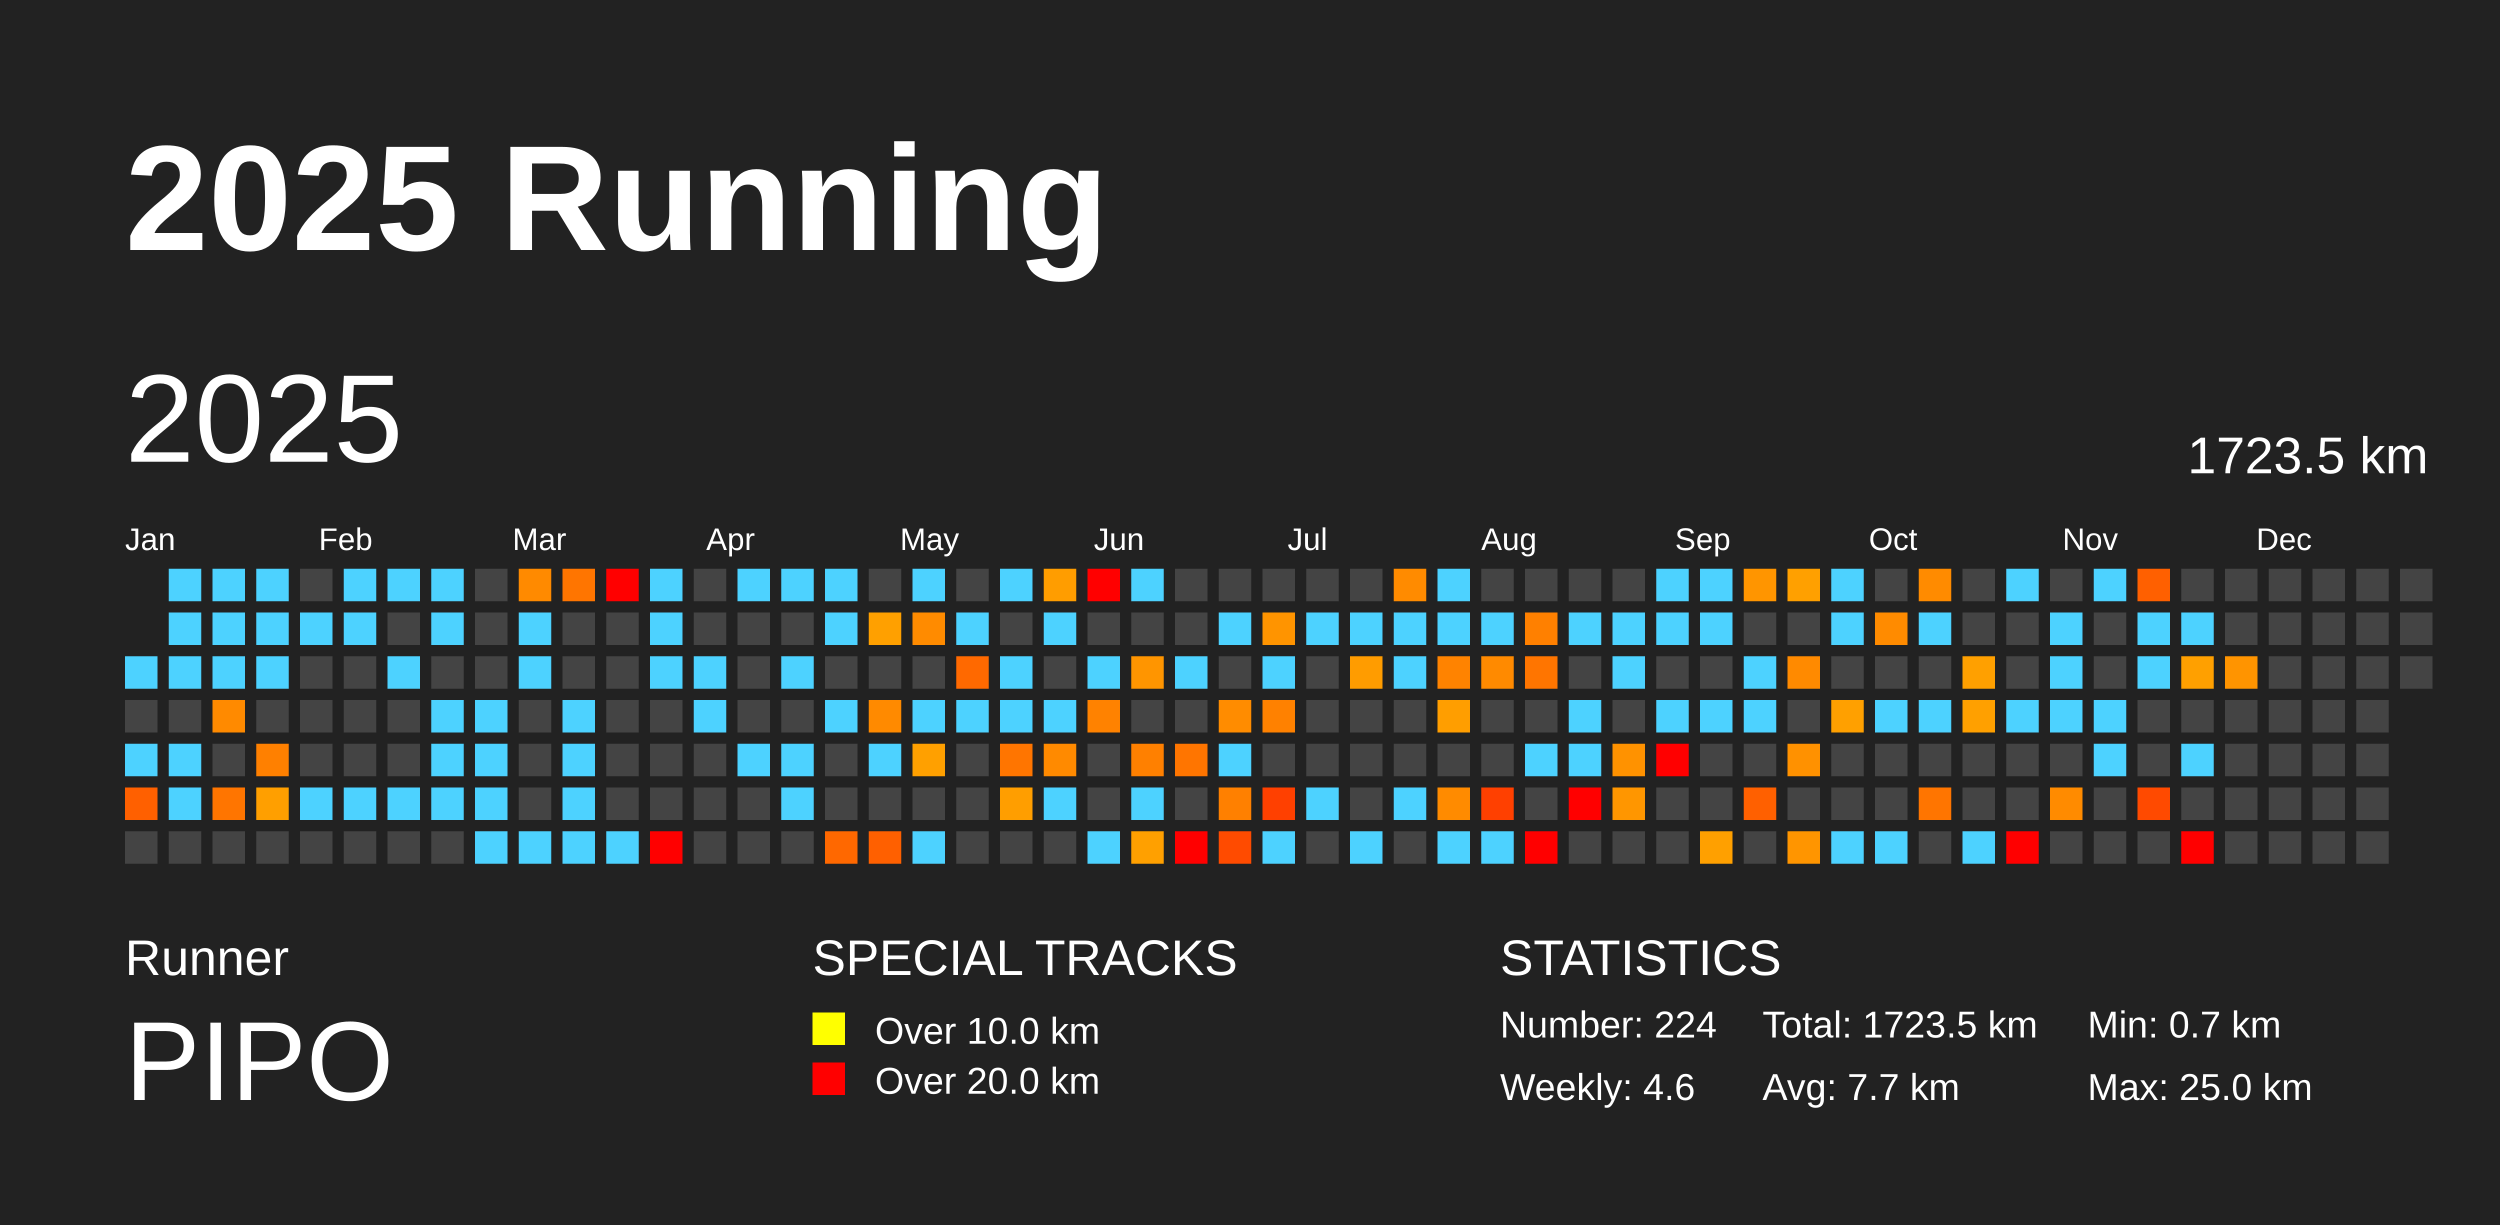
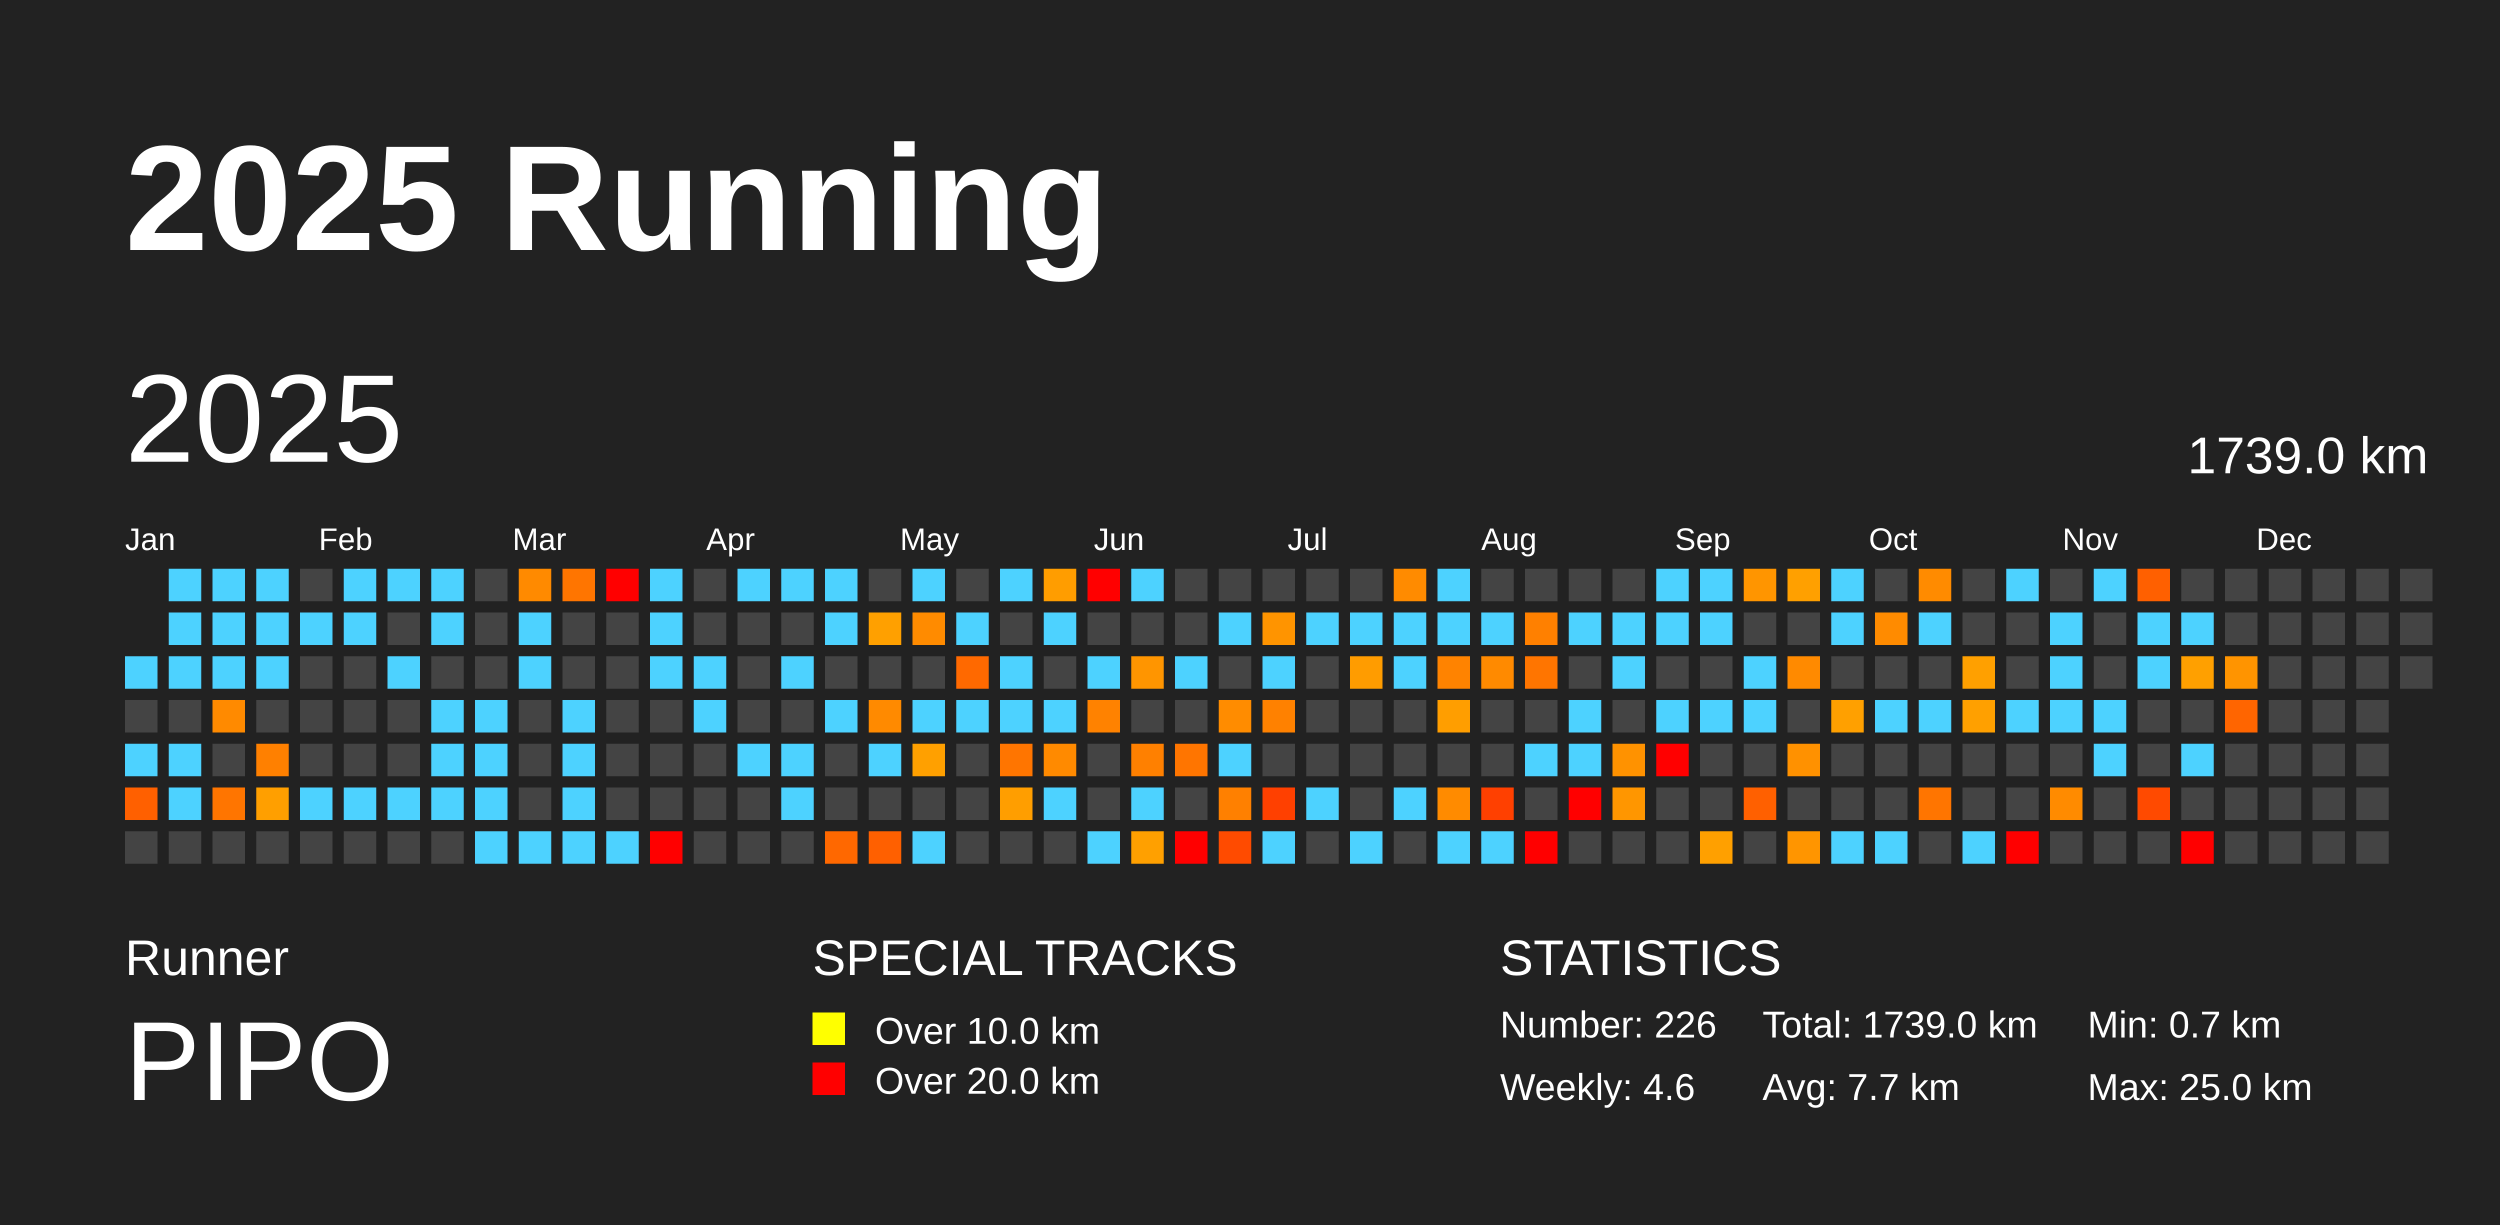
<svg xmlns="http://www.w3.org/2000/svg" baseProfile="full" height="98mm" version="1.1" viewBox="0,0,200,98" width="200mm">
  <defs />
  <rect fill="#222222" height="98" width="200" x="0" y="0" />
  <text fill="#FFFFFF" style="font-size:12px; font-family:Arial; font-weight:bold;" x="10" y="20">2025 Running</text>
  <text fill="#FFFFFF" style="font-size:4px; font-family:Arial" x="10" y="78">Runner</text>
  <text fill="#FFFFFF" style="font-size:9px; font-family:Arial" x="10" y="88">PIPO</text>
  <text fill="#FFFFFF" style="font-size:4px; font-family:Arial" x="65" y="78">SPECIAL TRACKS</text>
  <rect fill="yellow" height="2.6" width="2.6" x="65" y="81" />
  <text fill="#FFFFFF" style="font-size:3px; font-family:Arial" x="70" y="83.5">Over 10.0 km</text>
  <rect fill="red" height="2.6" width="2.6" x="65" y="85" />
  <text fill="#FFFFFF" style="font-size:3px; font-family:Arial" x="70" y="87.5">Over 20.0 km</text>
  <text fill="#FFFFFF" style="font-size:4px; font-family:Arial" x="120" y="78">STATISTICS</text>
-   <text fill="#FFFFFF" style="font-size:3px; font-family:Arial" x="120" y="83">Number: 224</text>
+   <text fill="#FFFFFF" style="font-size:3px; font-family:Arial" x="120" y="83">Number: 226</text>
  <text fill="#FFFFFF" style="font-size:3px; font-family:Arial" x="120" y="88">Weekly: 4.6</text>
-   <text fill="#FFFFFF" style="font-size:3px; font-family:Arial" x="141" y="83">Total: 1723.5 km</text>
+   <text fill="#FFFFFF" style="font-size:3px; font-family:Arial" x="141" y="83">Total: 1739.0 km</text>
  <text fill="#FFFFFF" style="font-size:3px; font-family:Arial" x="141" y="88">Avg: 7.7 km</text>
  <text fill="#FFFFFF" style="font-size:3px; font-family:Arial" x="167" y="83">Min: 0.7 km</text>
  <text fill="#FFFFFF" style="font-size:3px; font-family:Arial" x="167" y="88">Max: 25.0 km</text>
  <text dominant-baseline="hanging" fill="#FFFFFF" style="font-size:10.0px; font-family:Arial;" x="10" y="30">2025</text>
-   <text dominant-baseline="hanging" fill="#FFFFFF" style="font-size:4.125px; font-family:Arial;" x="175" y="35">1723.5 km</text>
+   <text dominant-baseline="hanging" fill="#FFFFFF" style="font-size:4.125px; font-family:Arial;" x="175" y="35">1739.0 km</text>
  <text fill="#FFFFFF" style="font-size:2.5px; font-family:Arial" x="10.0" y="44">Jan</text>
  <text fill="#FFFFFF" style="font-size:2.5px; font-family:Arial" x="25.5" y="44">Feb</text>
  <text fill="#FFFFFF" style="font-size:2.5px; font-family:Arial" x="41.0" y="44">Mar</text>
  <text fill="#FFFFFF" style="font-size:2.5px; font-family:Arial" x="56.5" y="44">Apr</text>
  <text fill="#FFFFFF" style="font-size:2.5px; font-family:Arial" x="72.0" y="44">May</text>
  <text fill="#FFFFFF" style="font-size:2.5px; font-family:Arial" x="87.5" y="44">Jun</text>
  <text fill="#FFFFFF" style="font-size:2.5px; font-family:Arial" x="103.0" y="44">Jul</text>
  <text fill="#FFFFFF" style="font-size:2.5px; font-family:Arial" x="118.5" y="44">Aug</text>
  <text fill="#FFFFFF" style="font-size:2.5px; font-family:Arial" x="134.0" y="44">Sep</text>
  <text fill="#FFFFFF" style="font-size:2.5px; font-family:Arial" x="149.5" y="44">Oct</text>
  <text fill="#FFFFFF" style="font-size:2.5px; font-family:Arial" x="165.0" y="44">Nov</text>
  <text fill="#FFFFFF" style="font-size:2.5px; font-family:Arial" x="180.5" y="44">Dec</text>
  <rect fill="#4dd2ff" height="2.6" width="2.6" x="10.0" y="52.5" />
  <rect fill="#444444" height="2.6" width="2.6" x="10.0" y="56.0" />
  <rect fill="#4dd2ff" height="2.6" width="2.6" x="10.0" y="59.5" />
  <rect fill="#ff6000" height="2.6" width="2.6" x="10.0" y="63.0" />
  <rect fill="#444444" height="2.6" width="2.6" x="10.0" y="66.5" />
  <rect fill="#4dd2ff" height="2.6" width="2.6" x="13.5" y="45.5" />
  <rect fill="#4dd2ff" height="2.6" width="2.6" x="13.5" y="49.0" />
  <rect fill="#4dd2ff" height="2.6" width="2.6" x="13.5" y="52.5" />
  <rect fill="#444444" height="2.6" width="2.6" x="13.5" y="56.0" />
  <rect fill="#4dd2ff" height="2.6" width="2.6" x="13.5" y="59.5" />
  <rect fill="#4dd2ff" height="2.6" width="2.6" x="13.5" y="63.0" />
  <rect fill="#444444" height="2.6" width="2.6" x="13.5" y="66.5" />
  <rect fill="#4dd2ff" height="2.6" width="2.6" x="17.0" y="45.5" />
  <rect fill="#4dd2ff" height="2.6" width="2.6" x="17.0" y="49.0" />
  <rect fill="#4dd2ff" height="2.6" width="2.6" x="17.0" y="52.5" />
  <rect fill="#ff8a00" height="2.6" width="2.6" x="17.0" y="56.0" />
  <rect fill="#444444" height="2.6" width="2.6" x="17.0" y="59.5" />
  <rect fill="#ff7500" height="2.6" width="2.6" x="17.0" y="63.0" />
  <rect fill="#444444" height="2.6" width="2.6" x="17.0" y="66.5" />
  <rect fill="#4dd2ff" height="2.6" width="2.6" x="20.5" y="45.5" />
  <rect fill="#4dd2ff" height="2.6" width="2.6" x="20.5" y="49.0" />
  <rect fill="#4dd2ff" height="2.6" width="2.6" x="20.5" y="52.5" />
  <rect fill="#444444" height="2.6" width="2.6" x="20.5" y="56.0" />
  <rect fill="#ff8000" height="2.6" width="2.6" x="20.5" y="59.5" />
  <rect fill="#ff9f00" height="2.6" width="2.6" x="20.5" y="63.0" />
  <rect fill="#444444" height="2.6" width="2.6" x="20.5" y="66.5" />
  <rect fill="#444444" height="2.6" width="2.6" x="24.0" y="45.5" />
  <rect fill="#4dd2ff" height="2.6" width="2.6" x="24.0" y="49.0" />
  <rect fill="#444444" height="2.6" width="2.6" x="24.0" y="52.5" />
  <rect fill="#444444" height="2.6" width="2.6" x="24.0" y="56.0" />
  <rect fill="#444444" height="2.6" width="2.6" x="24.0" y="59.5" />
  <rect fill="#4dd2ff" height="2.6" width="2.6" x="24.0" y="63.0" />
  <rect fill="#444444" height="2.6" width="2.6" x="24.0" y="66.5" />
  <rect fill="#4dd2ff" height="2.6" width="2.6" x="27.5" y="45.5" />
  <rect fill="#4dd2ff" height="2.6" width="2.6" x="27.5" y="49.0" />
  <rect fill="#444444" height="2.6" width="2.6" x="27.5" y="52.5" />
  <rect fill="#444444" height="2.6" width="2.6" x="27.5" y="56.0" />
  <rect fill="#444444" height="2.6" width="2.6" x="27.5" y="59.5" />
  <rect fill="#4dd2ff" height="2.6" width="2.6" x="27.5" y="63.0" />
  <rect fill="#444444" height="2.6" width="2.6" x="27.5" y="66.5" />
  <rect fill="#4dd2ff" height="2.6" width="2.6" x="31.0" y="45.5" />
  <rect fill="#444444" height="2.6" width="2.6" x="31.0" y="49.0" />
  <rect fill="#4dd2ff" height="2.6" width="2.6" x="31.0" y="52.5" />
  <rect fill="#444444" height="2.6" width="2.6" x="31.0" y="56.0" />
  <rect fill="#444444" height="2.6" width="2.6" x="31.0" y="59.5" />
  <rect fill="#4dd2ff" height="2.6" width="2.6" x="31.0" y="63.0" />
  <rect fill="#444444" height="2.6" width="2.6" x="31.0" y="66.5" />
  <rect fill="#4dd2ff" height="2.6" width="2.6" x="34.5" y="45.5" />
  <rect fill="#4dd2ff" height="2.6" width="2.6" x="34.5" y="49.0" />
  <rect fill="#444444" height="2.6" width="2.6" x="34.5" y="52.5" />
  <rect fill="#4dd2ff" height="2.6" width="2.6" x="34.5" y="56.0" />
  <rect fill="#4dd2ff" height="2.6" width="2.6" x="34.5" y="59.5" />
  <rect fill="#4dd2ff" height="2.6" width="2.6" x="34.5" y="63.0" />
  <rect fill="#444444" height="2.6" width="2.6" x="34.5" y="66.5" />
  <rect fill="#444444" height="2.6" width="2.6" x="38.0" y="45.5" />
  <rect fill="#444444" height="2.6" width="2.6" x="38.0" y="49.0" />
  <rect fill="#444444" height="2.6" width="2.6" x="38.0" y="52.5" />
  <rect fill="#4dd2ff" height="2.6" width="2.6" x="38.0" y="56.0" />
  <rect fill="#4dd2ff" height="2.6" width="2.6" x="38.0" y="59.5" />
  <rect fill="#4dd2ff" height="2.6" width="2.6" x="38.0" y="63.0" />
  <rect fill="#4dd2ff" height="2.6" width="2.6" x="38.0" y="66.5" />
  <rect fill="#ff8a00" height="2.6" width="2.6" x="41.5" y="45.5" />
  <rect fill="#4dd2ff" height="2.6" width="2.6" x="41.5" y="49.0" />
  <rect fill="#4dd2ff" height="2.6" width="2.6" x="41.5" y="52.5" />
  <rect fill="#444444" height="2.6" width="2.6" x="41.5" y="56.0" />
  <rect fill="#444444" height="2.6" width="2.6" x="41.5" y="59.5" />
  <rect fill="#444444" height="2.6" width="2.6" x="41.5" y="63.0" />
  <rect fill="#4dd2ff" height="2.6" width="2.6" x="41.5" y="66.5" />
  <rect fill="#ff7500" height="2.6" width="2.6" x="45.0" y="45.5" />
  <rect fill="#444444" height="2.6" width="2.6" x="45.0" y="49.0" />
  <rect fill="#444444" height="2.6" width="2.6" x="45.0" y="52.5" />
  <rect fill="#4dd2ff" height="2.6" width="2.6" x="45.0" y="56.0" />
  <rect fill="#4dd2ff" height="2.6" width="2.6" x="45.0" y="59.5" />
  <rect fill="#4dd2ff" height="2.6" width="2.6" x="45.0" y="63.0" />
  <rect fill="#4dd2ff" height="2.6" width="2.6" x="45.0" y="66.5" />
  <rect fill="red" height="2.6" width="2.6" x="48.5" y="45.5" />
  <rect fill="#444444" height="2.6" width="2.6" x="48.5" y="49.0" />
  <rect fill="#444444" height="2.6" width="2.6" x="48.5" y="52.5" />
  <rect fill="#444444" height="2.6" width="2.6" x="48.5" y="56.0" />
  <rect fill="#444444" height="2.6" width="2.6" x="48.5" y="59.5" />
  <rect fill="#444444" height="2.6" width="2.6" x="48.5" y="63.0" />
  <rect fill="#4dd2ff" height="2.6" width="2.6" x="48.5" y="66.5" />
  <rect fill="#4dd2ff" height="2.6" width="2.6" x="52.0" y="45.5" />
  <rect fill="#4dd2ff" height="2.6" width="2.6" x="52.0" y="49.0" />
  <rect fill="#4dd2ff" height="2.6" width="2.6" x="52.0" y="52.5" />
  <rect fill="#444444" height="2.6" width="2.6" x="52.0" y="56.0" />
  <rect fill="#444444" height="2.6" width="2.6" x="52.0" y="59.5" />
  <rect fill="#444444" height="2.6" width="2.6" x="52.0" y="63.0" />
  <rect fill="red" height="2.6" width="2.6" x="52.0" y="66.5" />
  <rect fill="#444444" height="2.6" width="2.6" x="55.5" y="45.5" />
  <rect fill="#444444" height="2.6" width="2.6" x="55.5" y="49.0" />
  <rect fill="#4dd2ff" height="2.6" width="2.6" x="55.5" y="52.5" />
  <rect fill="#4dd2ff" height="2.6" width="2.6" x="55.5" y="56.0" />
  <rect fill="#444444" height="2.6" width="2.6" x="55.5" y="59.5" />
  <rect fill="#444444" height="2.6" width="2.6" x="55.5" y="63.0" />
  <rect fill="#444444" height="2.6" width="2.6" x="55.5" y="66.5" />
  <rect fill="#4dd2ff" height="2.6" width="2.6" x="59.0" y="45.5" />
  <rect fill="#444444" height="2.6" width="2.6" x="59.0" y="49.0" />
  <rect fill="#444444" height="2.6" width="2.6" x="59.0" y="52.5" />
  <rect fill="#444444" height="2.6" width="2.6" x="59.0" y="56.0" />
  <rect fill="#4dd2ff" height="2.6" width="2.6" x="59.0" y="59.5" />
  <rect fill="#444444" height="2.6" width="2.6" x="59.0" y="63.0" />
  <rect fill="#444444" height="2.6" width="2.6" x="59.0" y="66.5" />
  <rect fill="#4dd2ff" height="2.6" width="2.6" x="62.5" y="45.5" />
  <rect fill="#444444" height="2.6" width="2.6" x="62.5" y="49.0" />
  <rect fill="#4dd2ff" height="2.6" width="2.6" x="62.5" y="52.5" />
  <rect fill="#444444" height="2.6" width="2.6" x="62.5" y="56.0" />
  <rect fill="#4dd2ff" height="2.6" width="2.6" x="62.5" y="59.5" />
  <rect fill="#4dd2ff" height="2.6" width="2.6" x="62.5" y="63.0" />
  <rect fill="#444444" height="2.6" width="2.6" x="62.5" y="66.5" />
  <rect fill="#4dd2ff" height="2.6" width="2.6" x="66.0" y="45.5" />
  <rect fill="#4dd2ff" height="2.6" width="2.6" x="66.0" y="49.0" />
  <rect fill="#444444" height="2.6" width="2.6" x="66.0" y="52.5" />
  <rect fill="#4dd2ff" height="2.6" width="2.6" x="66.0" y="56.0" />
  <rect fill="#444444" height="2.6" width="2.6" x="66.0" y="59.5" />
  <rect fill="#444444" height="2.6" width="2.6" x="66.0" y="63.0" />
  <rect fill="#ff6800" height="2.6" width="2.6" x="66.0" y="66.5" />
  <rect fill="#444444" height="2.6" width="2.6" x="69.5" y="45.5" />
  <rect fill="#ffa000" height="2.6" width="2.6" x="69.5" y="49.0" />
  <rect fill="#444444" height="2.6" width="2.6" x="69.5" y="52.5" />
  <rect fill="#ff8a00" height="2.6" width="2.6" x="69.5" y="56.0" />
  <rect fill="#4dd2ff" height="2.6" width="2.6" x="69.5" y="59.5" />
  <rect fill="#444444" height="2.6" width="2.6" x="69.5" y="63.0" />
  <rect fill="#ff6000" height="2.6" width="2.6" x="69.5" y="66.5" />
  <rect fill="#4dd2ff" height="2.6" width="2.6" x="73.0" y="45.5" />
  <rect fill="#ff8b00" height="2.6" width="2.6" x="73.0" y="49.0" />
  <rect fill="#444444" height="2.6" width="2.6" x="73.0" y="52.5" />
  <rect fill="#4dd2ff" height="2.6" width="2.6" x="73.0" y="56.0" />
  <rect fill="#ffa000" height="2.6" width="2.6" x="73.0" y="59.5" />
  <rect fill="#444444" height="2.6" width="2.6" x="73.0" y="63.0" />
  <rect fill="#4dd2ff" height="2.6" width="2.6" x="73.0" y="66.5" />
  <rect fill="#444444" height="2.6" width="2.6" x="76.5" y="45.5" />
  <rect fill="#4dd2ff" height="2.6" width="2.6" x="76.5" y="49.0" />
  <rect fill="#ff6900" height="2.6" width="2.6" x="76.5" y="52.5" />
  <rect fill="#4dd2ff" height="2.6" width="2.6" x="76.5" y="56.0" />
  <rect fill="#444444" height="2.6" width="2.6" x="76.5" y="59.5" />
  <rect fill="#444444" height="2.6" width="2.6" x="76.5" y="63.0" />
  <rect fill="#444444" height="2.6" width="2.6" x="76.5" y="66.5" />
  <rect fill="#4dd2ff" height="2.6" width="2.6" x="80.0" y="45.5" />
  <rect fill="#444444" height="2.6" width="2.6" x="80.0" y="49.0" />
  <rect fill="#4dd2ff" height="2.6" width="2.6" x="80.0" y="52.5" />
  <rect fill="#4dd2ff" height="2.6" width="2.6" x="80.0" y="56.0" />
  <rect fill="#ff7500" height="2.6" width="2.6" x="80.0" y="59.5" />
  <rect fill="#ff9e00" height="2.6" width="2.6" x="80.0" y="63.0" />
  <rect fill="#444444" height="2.6" width="2.6" x="80.0" y="66.5" />
  <rect fill="#ff9d00" height="2.6" width="2.6" x="83.5" y="45.5" />
  <rect fill="#4dd2ff" height="2.6" width="2.6" x="83.5" y="49.0" />
  <rect fill="#444444" height="2.6" width="2.6" x="83.5" y="52.5" />
  <rect fill="#4dd2ff" height="2.6" width="2.6" x="83.5" y="56.0" />
  <rect fill="#ff8a00" height="2.6" width="2.6" x="83.5" y="59.5" />
  <rect fill="#4dd2ff" height="2.6" width="2.6" x="83.5" y="63.0" />
  <rect fill="#444444" height="2.6" width="2.6" x="83.5" y="66.5" />
  <rect fill="red" height="2.6" width="2.6" x="87.0" y="45.5" />
  <rect fill="#444444" height="2.6" width="2.6" x="87.0" y="49.0" />
  <rect fill="#4dd2ff" height="2.6" width="2.6" x="87.0" y="52.5" />
  <rect fill="#ff8200" height="2.6" width="2.6" x="87.0" y="56.0" />
  <rect fill="#444444" height="2.6" width="2.6" x="87.0" y="59.5" />
  <rect fill="#444444" height="2.6" width="2.6" x="87.0" y="63.0" />
  <rect fill="#4dd2ff" height="2.6" width="2.6" x="87.0" y="66.5" />
  <rect fill="#4dd2ff" height="2.6" width="2.6" x="90.5" y="45.5" />
  <rect fill="#444444" height="2.6" width="2.6" x="90.5" y="49.0" />
  <rect fill="#ff9500" height="2.6" width="2.6" x="90.5" y="52.5" />
  <rect fill="#444444" height="2.6" width="2.6" x="90.5" y="56.0" />
  <rect fill="#ff8000" height="2.6" width="2.6" x="90.5" y="59.5" />
  <rect fill="#4dd2ff" height="2.6" width="2.6" x="90.5" y="63.0" />
  <rect fill="#ffa000" height="2.6" width="2.6" x="90.5" y="66.5" />
  <rect fill="#444444" height="2.6" width="2.6" x="94.0" y="45.5" />
  <rect fill="#444444" height="2.6" width="2.6" x="94.0" y="49.0" />
  <rect fill="#4dd2ff" height="2.6" width="2.6" x="94.0" y="52.5" />
  <rect fill="#444444" height="2.6" width="2.6" x="94.0" y="56.0" />
  <rect fill="#ff7500" height="2.6" width="2.6" x="94.0" y="59.5" />
  <rect fill="#444444" height="2.6" width="2.6" x="94.0" y="63.0" />
  <rect fill="red" height="2.6" width="2.6" x="94.0" y="66.5" />
  <rect fill="#444444" height="2.6" width="2.6" x="97.5" y="45.5" />
  <rect fill="#4dd2ff" height="2.6" width="2.6" x="97.5" y="49.0" />
  <rect fill="#444444" height="2.6" width="2.6" x="97.5" y="52.5" />
  <rect fill="#ff8c00" height="2.6" width="2.6" x="97.5" y="56.0" />
  <rect fill="#4dd2ff" height="2.6" width="2.6" x="97.5" y="59.5" />
  <rect fill="#ff8000" height="2.6" width="2.6" x="97.5" y="63.0" />
  <rect fill="#ff4b00" height="2.6" width="2.6" x="97.5" y="66.5" />
  <rect fill="#444444" height="2.6" width="2.6" x="101.0" y="45.5" />
  <rect fill="#ff9400" height="2.6" width="2.6" x="101.0" y="49.0" />
  <rect fill="#4dd2ff" height="2.6" width="2.6" x="101.0" y="52.5" />
  <rect fill="#ff8100" height="2.6" width="2.6" x="101.0" y="56.0" />
  <rect fill="#444444" height="2.6" width="2.6" x="101.0" y="59.5" />
  <rect fill="#ff4000" height="2.6" width="2.6" x="101.0" y="63.0" />
  <rect fill="#4dd2ff" height="2.6" width="2.6" x="101.0" y="66.5" />
  <rect fill="#444444" height="2.6" width="2.6" x="104.5" y="45.5" />
  <rect fill="#4dd2ff" height="2.6" width="2.6" x="104.5" y="49.0" />
  <rect fill="#444444" height="2.6" width="2.6" x="104.5" y="52.5" />
  <rect fill="#444444" height="2.6" width="2.6" x="104.5" y="56.0" />
  <rect fill="#444444" height="2.6" width="2.6" x="104.5" y="59.5" />
  <rect fill="#4dd2ff" height="2.6" width="2.6" x="104.5" y="63.0" />
  <rect fill="#444444" height="2.6" width="2.6" x="104.5" y="66.5" />
  <rect fill="#444444" height="2.6" width="2.6" x="108.0" y="45.5" />
  <rect fill="#4dd2ff" height="2.6" width="2.6" x="108.0" y="49.0" />
  <rect fill="#ff9c00" height="2.6" width="2.6" x="108.0" y="52.5" />
  <rect fill="#444444" height="2.6" width="2.6" x="108.0" y="56.0" />
  <rect fill="#444444" height="2.6" width="2.6" x="108.0" y="59.5" />
  <rect fill="#444444" height="2.6" width="2.6" x="108.0" y="63.0" />
  <rect fill="#4dd2ff" height="2.6" width="2.6" x="108.0" y="66.5" />
  <rect fill="#ff8b00" height="2.6" width="2.6" x="111.5" y="45.5" />
  <rect fill="#4dd2ff" height="2.6" width="2.6" x="111.5" y="49.0" />
  <rect fill="#4dd2ff" height="2.6" width="2.6" x="111.5" y="52.5" />
  <rect fill="#444444" height="2.6" width="2.6" x="111.5" y="56.0" />
  <rect fill="#444444" height="2.6" width="2.6" x="111.5" y="59.5" />
  <rect fill="#4dd2ff" height="2.6" width="2.6" x="111.5" y="63.0" />
  <rect fill="#444444" height="2.6" width="2.6" x="111.5" y="66.5" />
  <rect fill="#4dd2ff" height="2.6" width="2.6" x="115.0" y="45.5" />
  <rect fill="#4dd2ff" height="2.6" width="2.6" x="115.0" y="49.0" />
  <rect fill="#ff8300" height="2.6" width="2.6" x="115.0" y="52.5" />
  <rect fill="#ff9e00" height="2.6" width="2.6" x="115.0" y="56.0" />
  <rect fill="#444444" height="2.6" width="2.6" x="115.0" y="59.5" />
  <rect fill="#ff8b00" height="2.6" width="2.6" x="115.0" y="63.0" />
  <rect fill="#4dd2ff" height="2.6" width="2.6" x="115.0" y="66.5" />
  <rect fill="#444444" height="2.6" width="2.6" x="118.5" y="45.5" />
  <rect fill="#4dd2ff" height="2.6" width="2.6" x="118.5" y="49.0" />
  <rect fill="#ff8a00" height="2.6" width="2.6" x="118.5" y="52.5" />
  <rect fill="#444444" height="2.6" width="2.6" x="118.5" y="56.0" />
  <rect fill="#444444" height="2.6" width="2.6" x="118.5" y="59.5" />
  <rect fill="#ff4000" height="2.6" width="2.6" x="118.5" y="63.0" />
  <rect fill="#4dd2ff" height="2.6" width="2.6" x="118.5" y="66.5" />
  <rect fill="#444444" height="2.6" width="2.6" x="122.0" y="45.5" />
  <rect fill="#ff8000" height="2.6" width="2.6" x="122.0" y="49.0" />
  <rect fill="#ff7500" height="2.6" width="2.6" x="122.0" y="52.5" />
  <rect fill="#444444" height="2.6" width="2.6" x="122.0" y="56.0" />
  <rect fill="#4dd2ff" height="2.6" width="2.6" x="122.0" y="59.5" />
  <rect fill="#444444" height="2.6" width="2.6" x="122.0" y="63.0" />
  <rect fill="red" height="2.6" width="2.6" x="122.0" y="66.5" />
  <rect fill="#444444" height="2.6" width="2.6" x="125.5" y="45.5" />
  <rect fill="#4dd2ff" height="2.6" width="2.6" x="125.5" y="49.0" />
  <rect fill="#444444" height="2.6" width="2.6" x="125.5" y="52.5" />
  <rect fill="#4dd2ff" height="2.6" width="2.6" x="125.5" y="56.0" />
  <rect fill="#4dd2ff" height="2.6" width="2.6" x="125.5" y="59.5" />
  <rect fill="red" height="2.6" width="2.6" x="125.5" y="63.0" />
  <rect fill="#444444" height="2.6" width="2.6" x="125.5" y="66.5" />
  <rect fill="#444444" height="2.6" width="2.6" x="129.0" y="45.5" />
  <rect fill="#4dd2ff" height="2.6" width="2.6" x="129.0" y="49.0" />
  <rect fill="#4dd2ff" height="2.6" width="2.6" x="129.0" y="52.5" />
  <rect fill="#444444" height="2.6" width="2.6" x="129.0" y="56.0" />
  <rect fill="#ff9200" height="2.6" width="2.6" x="129.0" y="59.5" />
  <rect fill="#ff9600" height="2.6" width="2.6" x="129.0" y="63.0" />
  <rect fill="#444444" height="2.6" width="2.6" x="129.0" y="66.5" />
  <rect fill="#4dd2ff" height="2.6" width="2.6" x="132.5" y="45.5" />
  <rect fill="#4dd2ff" height="2.6" width="2.6" x="132.5" y="49.0" />
  <rect fill="#444444" height="2.6" width="2.6" x="132.5" y="52.5" />
  <rect fill="#4dd2ff" height="2.6" width="2.6" x="132.5" y="56.0" />
  <rect fill="red" height="2.6" width="2.6" x="132.5" y="59.5" />
  <rect fill="#444444" height="2.6" width="2.6" x="132.5" y="63.0" />
  <rect fill="#444444" height="2.6" width="2.6" x="132.5" y="66.5" />
  <rect fill="#4dd2ff" height="2.6" width="2.6" x="136.0" y="45.5" />
  <rect fill="#4dd2ff" height="2.6" width="2.6" x="136.0" y="49.0" />
  <rect fill="#444444" height="2.6" width="2.6" x="136.0" y="52.5" />
  <rect fill="#4dd2ff" height="2.6" width="2.6" x="136.0" y="56.0" />
  <rect fill="#444444" height="2.6" width="2.6" x="136.0" y="59.5" />
  <rect fill="#444444" height="2.6" width="2.6" x="136.0" y="63.0" />
  <rect fill="#ffa000" height="2.6" width="2.6" x="136.0" y="66.5" />
  <rect fill="#ff9500" height="2.6" width="2.6" x="139.5" y="45.5" />
  <rect fill="#444444" height="2.6" width="2.6" x="139.5" y="49.0" />
  <rect fill="#4dd2ff" height="2.6" width="2.6" x="139.5" y="52.5" />
  <rect fill="#4dd2ff" height="2.6" width="2.6" x="139.5" y="56.0" />
  <rect fill="#444444" height="2.6" width="2.6" x="139.5" y="59.5" />
  <rect fill="#ff6000" height="2.6" width="2.6" x="139.5" y="63.0" />
  <rect fill="#444444" height="2.6" width="2.6" x="139.5" y="66.5" />
  <rect fill="#ffa000" height="2.6" width="2.6" x="143.0" y="45.5" />
  <rect fill="#444444" height="2.6" width="2.6" x="143.0" y="49.0" />
  <rect fill="#ff8a00" height="2.6" width="2.6" x="143.0" y="52.5" />
  <rect fill="#444444" height="2.6" width="2.6" x="143.0" y="56.0" />
  <rect fill="#ff9100" height="2.6" width="2.6" x="143.0" y="59.5" />
  <rect fill="#444444" height="2.6" width="2.6" x="143.0" y="63.0" />
  <rect fill="#ff9500" height="2.6" width="2.6" x="143.0" y="66.5" />
  <rect fill="#4dd2ff" height="2.6" width="2.6" x="146.5" y="45.5" />
  <rect fill="#4dd2ff" height="2.6" width="2.6" x="146.5" y="49.0" />
  <rect fill="#444444" height="2.6" width="2.6" x="146.5" y="52.5" />
  <rect fill="#ffa000" height="2.6" width="2.6" x="146.5" y="56.0" />
  <rect fill="#444444" height="2.6" width="2.6" x="146.5" y="59.5" />
  <rect fill="#444444" height="2.6" width="2.6" x="146.5" y="63.0" />
  <rect fill="#4dd2ff" height="2.6" width="2.6" x="146.5" y="66.5" />
  <rect fill="#444444" height="2.6" width="2.6" x="150.0" y="45.5" />
  <rect fill="#ff8b00" height="2.6" width="2.6" x="150.0" y="49.0" />
  <rect fill="#444444" height="2.6" width="2.6" x="150.0" y="52.5" />
  <rect fill="#4dd2ff" height="2.6" width="2.6" x="150.0" y="56.0" />
  <rect fill="#444444" height="2.6" width="2.6" x="150.0" y="59.5" />
  <rect fill="#444444" height="2.6" width="2.6" x="150.0" y="63.0" />
  <rect fill="#4dd2ff" height="2.6" width="2.6" x="150.0" y="66.5" />
  <rect fill="#ff8b00" height="2.6" width="2.6" x="153.5" y="45.5" />
  <rect fill="#4dd2ff" height="2.6" width="2.6" x="153.5" y="49.0" />
  <rect fill="#444444" height="2.6" width="2.6" x="153.5" y="52.5" />
  <rect fill="#4dd2ff" height="2.6" width="2.6" x="153.5" y="56.0" />
  <rect fill="#444444" height="2.6" width="2.6" x="153.5" y="59.5" />
  <rect fill="#ff7500" height="2.6" width="2.6" x="153.5" y="63.0" />
  <rect fill="#444444" height="2.6" width="2.6" x="153.5" y="66.5" />
  <rect fill="#444444" height="2.6" width="2.6" x="157.0" y="45.5" />
  <rect fill="#444444" height="2.6" width="2.6" x="157.0" y="49.0" />
  <rect fill="#ffa000" height="2.6" width="2.6" x="157.0" y="52.5" />
  <rect fill="#ffa000" height="2.6" width="2.6" x="157.0" y="56.0" />
  <rect fill="#444444" height="2.6" width="2.6" x="157.0" y="59.5" />
  <rect fill="#444444" height="2.6" width="2.6" x="157.0" y="63.0" />
  <rect fill="#4dd2ff" height="2.6" width="2.6" x="157.0" y="66.5" />
  <rect fill="#4dd2ff" height="2.6" width="2.6" x="160.5" y="45.5" />
  <rect fill="#444444" height="2.6" width="2.6" x="160.5" y="49.0" />
  <rect fill="#444444" height="2.6" width="2.6" x="160.5" y="52.5" />
  <rect fill="#4dd2ff" height="2.6" width="2.6" x="160.5" y="56.0" />
  <rect fill="#444444" height="2.6" width="2.6" x="160.5" y="59.5" />
  <rect fill="#444444" height="2.6" width="2.6" x="160.5" y="63.0" />
  <rect fill="red" height="2.6" width="2.6" x="160.5" y="66.5" />
  <rect fill="#444444" height="2.6" width="2.6" x="164.0" y="45.5" />
  <rect fill="#4dd2ff" height="2.6" width="2.6" x="164.0" y="49.0" />
  <rect fill="#4dd2ff" height="2.6" width="2.6" x="164.0" y="52.5" />
  <rect fill="#4dd2ff" height="2.6" width="2.6" x="164.0" y="56.0" />
  <rect fill="#444444" height="2.6" width="2.6" x="164.0" y="59.5" />
  <rect fill="#ff8b00" height="2.6" width="2.6" x="164.0" y="63.0" />
  <rect fill="#444444" height="2.6" width="2.6" x="164.0" y="66.5" />
  <rect fill="#4dd2ff" height="2.6" width="2.6" x="167.5" y="45.5" />
  <rect fill="#444444" height="2.6" width="2.6" x="167.5" y="49.0" />
  <rect fill="#444444" height="2.6" width="2.6" x="167.5" y="52.5" />
  <rect fill="#4dd2ff" height="2.6" width="2.6" x="167.5" y="56.0" />
  <rect fill="#4dd2ff" height="2.6" width="2.6" x="167.5" y="59.5" />
  <rect fill="#444444" height="2.6" width="2.6" x="167.5" y="63.0" />
  <rect fill="#444444" height="2.6" width="2.6" x="167.5" y="66.5" />
  <rect fill="#ff6000" height="2.6" width="2.6" x="171.0" y="45.5" />
  <rect fill="#4dd2ff" height="2.6" width="2.6" x="171.0" y="49.0" />
  <rect fill="#4dd2ff" height="2.6" width="2.6" x="171.0" y="52.5" />
  <rect fill="#444444" height="2.6" width="2.6" x="171.0" y="56.0" />
  <rect fill="#444444" height="2.6" width="2.6" x="171.0" y="59.5" />
  <rect fill="#ff4a00" height="2.6" width="2.6" x="171.0" y="63.0" />
  <rect fill="#444444" height="2.6" width="2.6" x="171.0" y="66.5" />
  <rect fill="#444444" height="2.6" width="2.6" x="174.5" y="45.5" />
  <rect fill="#4dd2ff" height="2.6" width="2.6" x="174.5" y="49.0" />
  <rect fill="#ffa000" height="2.6" width="2.6" x="174.5" y="52.5" />
  <rect fill="#444444" height="2.6" width="2.6" x="174.5" y="56.0" />
  <rect fill="#4dd2ff" height="2.6" width="2.6" x="174.5" y="59.5" />
  <rect fill="#444444" height="2.6" width="2.6" x="174.5" y="63.0" />
  <rect fill="red" height="2.6" width="2.6" x="174.5" y="66.5" />
  <rect fill="#444444" height="2.6" width="2.6" x="178.0" y="45.5" />
  <rect fill="#444444" height="2.6" width="2.6" x="178.0" y="49.0" />
  <rect fill="#ff9400" height="2.6" width="2.6" x="178.0" y="52.5" />
-   <rect fill="#444444" height="2.6" width="2.6" x="178.0" y="56.0" />
+   <rect fill="#ff6500" height="2.6" width="2.6" x="178.0" y="56.0" />
  <rect fill="#444444" height="2.6" width="2.6" x="178.0" y="59.5" />
  <rect fill="#444444" height="2.6" width="2.6" x="178.0" y="63.0" />
  <rect fill="#444444" height="2.6" width="2.6" x="178.0" y="66.5" />
  <rect fill="#444444" height="2.6" width="2.6" x="181.5" y="45.5" />
  <rect fill="#444444" height="2.6" width="2.6" x="181.5" y="49.0" />
  <rect fill="#444444" height="2.6" width="2.6" x="181.5" y="52.5" />
  <rect fill="#444444" height="2.6" width="2.6" x="181.5" y="56.0" />
  <rect fill="#444444" height="2.6" width="2.6" x="181.5" y="59.5" />
  <rect fill="#444444" height="2.6" width="2.6" x="181.5" y="63.0" />
  <rect fill="#444444" height="2.6" width="2.6" x="181.5" y="66.5" />
  <rect fill="#444444" height="2.6" width="2.6" x="185.0" y="45.5" />
  <rect fill="#444444" height="2.6" width="2.6" x="185.0" y="49.0" />
  <rect fill="#444444" height="2.6" width="2.6" x="185.0" y="52.5" />
  <rect fill="#444444" height="2.6" width="2.6" x="185.0" y="56.0" />
  <rect fill="#444444" height="2.6" width="2.6" x="185.0" y="59.5" />
  <rect fill="#444444" height="2.6" width="2.6" x="185.0" y="63.0" />
  <rect fill="#444444" height="2.6" width="2.6" x="185.0" y="66.5" />
  <rect fill="#444444" height="2.6" width="2.6" x="188.5" y="45.5" />
  <rect fill="#444444" height="2.6" width="2.6" x="188.5" y="49.0" />
  <rect fill="#444444" height="2.6" width="2.6" x="188.5" y="52.5" />
  <rect fill="#444444" height="2.6" width="2.6" x="188.5" y="56.0" />
  <rect fill="#444444" height="2.6" width="2.6" x="188.5" y="59.5" />
  <rect fill="#444444" height="2.6" width="2.6" x="188.5" y="63.0" />
  <rect fill="#444444" height="2.6" width="2.6" x="188.5" y="66.5" />
  <rect fill="#444444" height="2.6" width="2.6" x="192.0" y="45.5" />
  <rect fill="#444444" height="2.6" width="2.6" x="192.0" y="49.0" />
  <rect fill="#444444" height="2.6" width="2.6" x="192.0" y="52.5" />
</svg>
